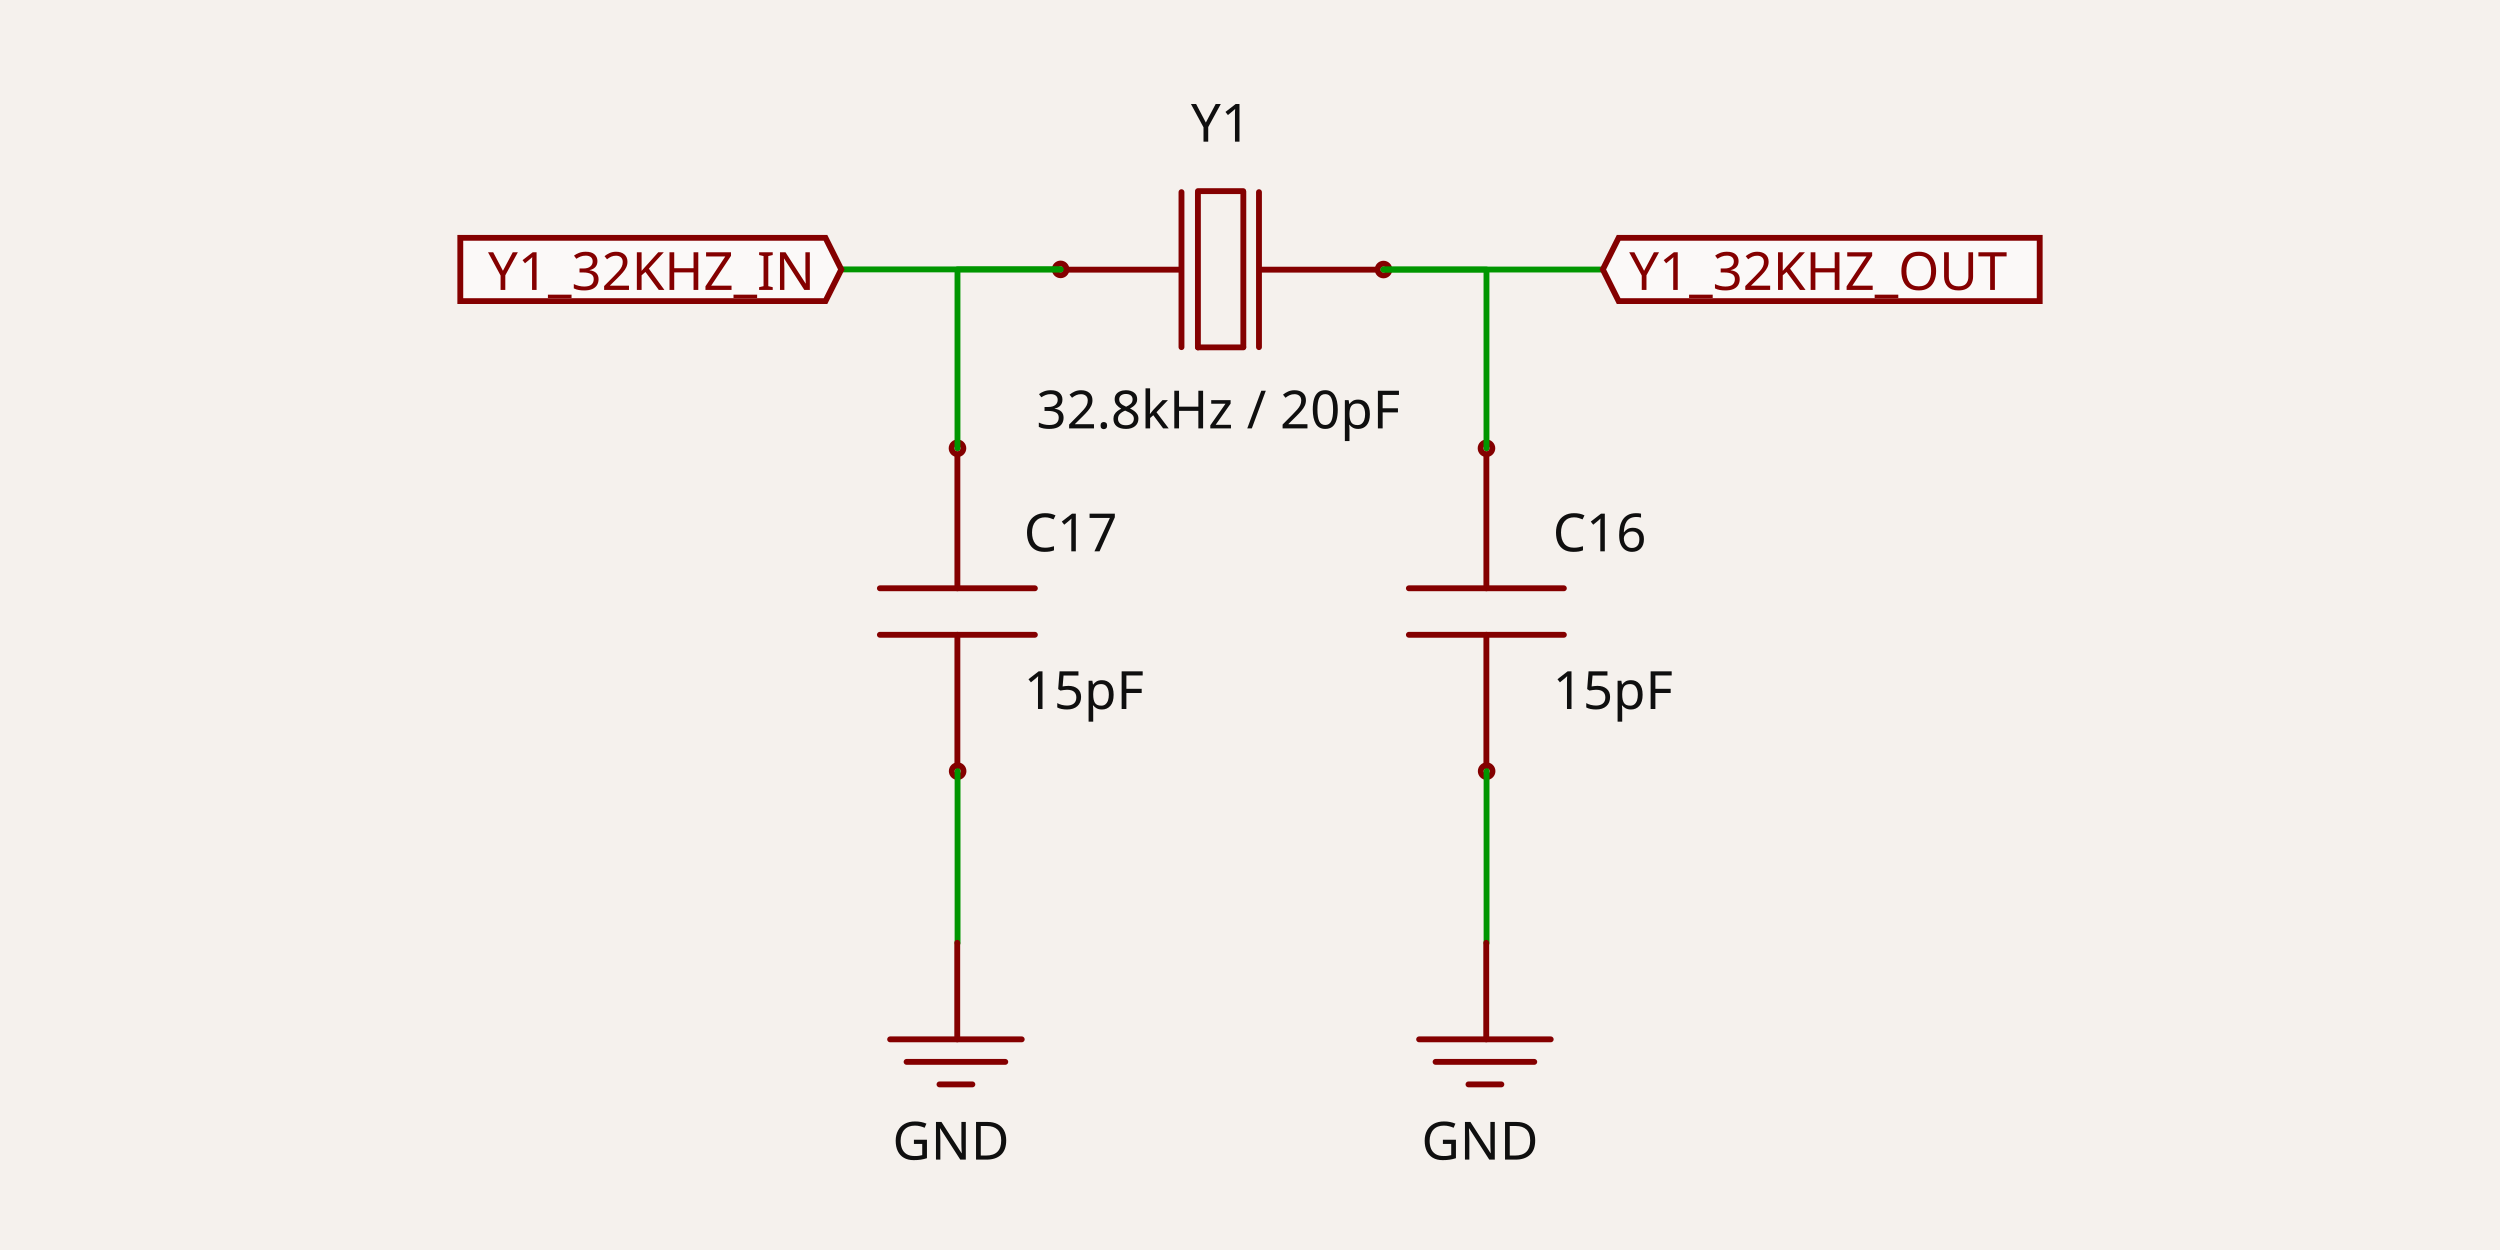
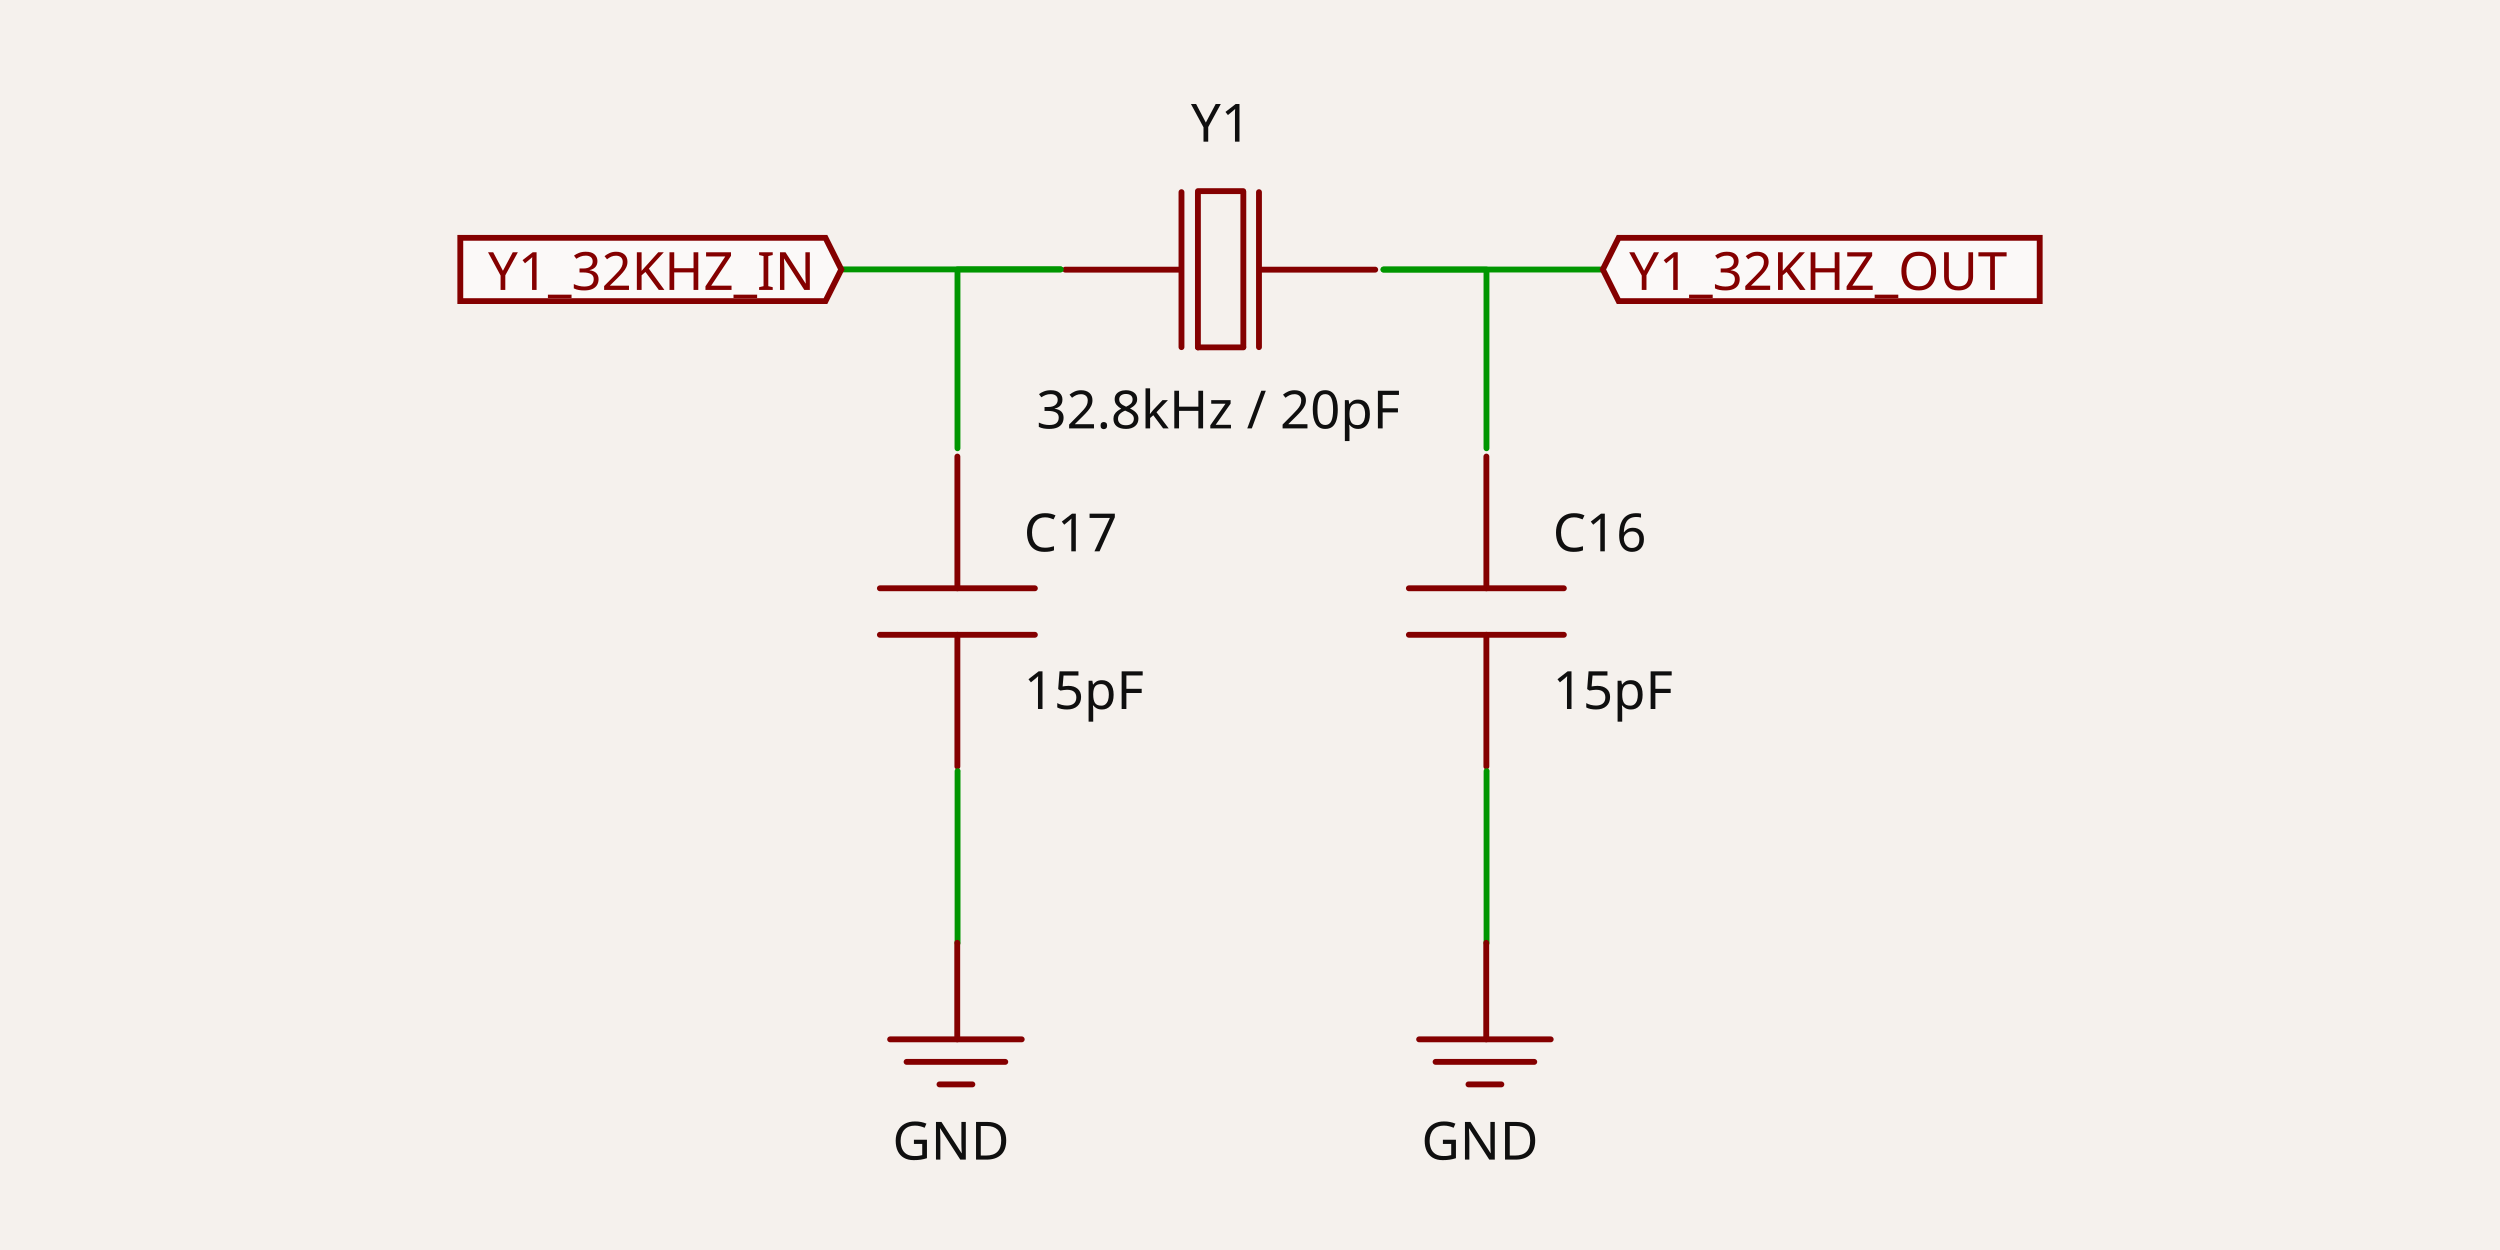
- <svg xmlns="http://www.w3.org/2000/svg" width="1200" height="600" style="background-color: rgb(245, 241, 237)" data-real-to-screen-transform="matrix(140.5895659376,0,0,-140.5895659376,586.5877554096,129.3436237918)">
+ <svg xmlns="http://www.w3.org/2000/svg" width="1200" height="600" style="background-color: rgb(245, 241, 237)" data-real-to-screen-transform="matrix(140.5895659376,0,0,-140.5895659376,586.5877554096,129.3436237918)" data-software-used-string="@tscircuit/core@0.0.532">
  <style>
              .boundary { fill: rgb(245, 241, 237); }
              .schematic-boundary { fill: none; stroke: #fff; }
              .component { fill: none; stroke: rgb(132, 0, 0); }
              .chip { fill: rgb(255, 255, 194); stroke: rgb(132, 0, 0); }
              .component-pin { fill: none; stroke: rgb(132, 0, 0); }
              .trace:hover {
                filter: invert(1);
              }
              .trace:hover .trace-crossing-outline {
                opacity: 0;
              }
              .trace:hover .trace-junction {
                filter: invert(1);
              }
              .text { font-family: sans-serif; fill: rgb(0, 150, 0); }
              .pin-number { fill: rgb(169, 0, 0); }
              .port-label { fill: rgb(0, 100, 100); }
              .component-name { fill: rgb(0, 100, 100); }
            </style>
  <rect class="boundary" x="0" y="0" width="1200" height="600" />
  <g data-circuit-json-type="schematic_component" data-schematic-component-id="schematic_component_0">
    <rect class="component-overlay" x="511.317" y="91.741" width="148.791" height="75.017" fill="transparent" />
    <path d="M 660.107 129.432 L 605.211 129.432" stroke="rgb(132, 0, 0)" fill="none" stroke-width="2.812px" stroke-linecap="round" />
    <path d="M 566.535 129.432 L 511.317 129.432" stroke="rgb(132, 0, 0)" fill="none" stroke-width="2.812px" stroke-linecap="round" />
    <path d="M 604.311 166.63 L 604.311 92.234" stroke="rgb(132, 0, 0)" fill="none" stroke-width="2.812px" stroke-linecap="round" />
    <path d="M 596.799 166.528 L 596.799 92.133" stroke="rgb(132, 0, 0)" fill="none" stroke-width="2.812px" stroke-linecap="round" />
    <path d="M 567.113 166.63 L 567.113 92.234" stroke="rgb(132, 0, 0)" fill="none" stroke-width="2.812px" stroke-linecap="round" />
    <path d="M 574.997 166.758 L 574.997 92.363" stroke="rgb(132, 0, 0)" fill="none" stroke-width="2.812px" stroke-linecap="round" />
    <path d="M 596.785 166.736 L 575.08 166.736" stroke="rgb(132, 0, 0)" fill="none" stroke-width="2.812px" stroke-linecap="round" />
    <path d="M 596.728 91.741 L 575.023 91.741" stroke="rgb(132, 0, 0)" fill="none" stroke-width="2.812px" stroke-linecap="round" />
    <text x="584.779" y="185.998" fill="rgb(15, 15, 15)" font-family="sans-serif" text-anchor="middle" dominant-baseline="hanging" font-size="25.306px">32.8kHz / 20pF</text>
    <text x="586.046" y="68.007" fill="rgb(15, 15, 15)" font-family="sans-serif" text-anchor="middle" dominant-baseline="auto" font-size="25.306px">Y1</text>
-     <circle cx="509.093" cy="129.305" r="2.812px" stroke-width="2.812px" fill="none" stroke="rgb(132, 0, 0)" />
-     <circle cx="664.082" cy="129.382" r="2.812px" stroke-width="2.812px" fill="none" stroke="rgb(132, 0, 0)" />
  </g>
  <g data-circuit-json-type="schematic_component" data-schematic-component-id="schematic_component_1">
    <rect class="component-overlay" x="676.26" y="219.143" width="74.395" height="148.791" fill="transparent" />
    <path d="M 713.458 219.143 L 713.458 282.379" stroke="rgb(132, 0, 0)" fill="none" stroke-width="2.812px" stroke-linecap="round" />
    <path d="M 713.458 304.697 L 713.458 367.933" stroke="rgb(132, 0, 0)" fill="none" stroke-width="2.812px" stroke-linecap="round" />
    <path d="M 676.26 282.379 L 750.656 282.379" stroke="rgb(132, 0, 0)" fill="none" stroke-width="2.812px" stroke-linecap="round" />
    <path d="M 676.26 304.697 L 750.656 304.697" stroke="rgb(132, 0, 0)" fill="none" stroke-width="2.812px" stroke-linecap="round" />
    <text x="745.335" y="264.65" fill="rgb(15, 15, 15)" font-family="sans-serif" text-anchor="start" dominant-baseline="auto" font-size="25.306px">C16</text>
    <text x="745.335" y="320.674" fill="rgb(15, 15, 15)" font-family="sans-serif" text-anchor="start" dominant-baseline="hanging" font-size="25.306px">15pF</text>
-     <circle cx="713.585" cy="370.157" r="2.812px" stroke-width="2.812px" fill="none" stroke="rgb(132, 0, 0)" />
-     <circle cx="713.508" cy="215.168" r="2.812px" stroke-width="2.812px" fill="none" stroke="rgb(132, 0, 0)" />
  </g>
  <g data-circuit-json-type="schematic_component" data-schematic-component-id="schematic_component_2">
    <rect class="component-overlay" x="422.343" y="219.143" width="74.395" height="148.791" fill="transparent" />
    <path d="M 459.541 219.143 L 459.541 282.379" stroke="rgb(132, 0, 0)" fill="none" stroke-width="2.812px" stroke-linecap="round" />
    <path d="M 459.541 304.697 L 459.541 367.933" stroke="rgb(132, 0, 0)" fill="none" stroke-width="2.812px" stroke-linecap="round" />
    <path d="M 422.343 282.379 L 496.738 282.379" stroke="rgb(132, 0, 0)" fill="none" stroke-width="2.812px" stroke-linecap="round" />
    <path d="M 422.343 304.697 L 496.738 304.697" stroke="rgb(132, 0, 0)" fill="none" stroke-width="2.812px" stroke-linecap="round" />
    <text x="491.418" y="264.65" fill="rgb(15, 15, 15)" font-family="sans-serif" text-anchor="start" dominant-baseline="auto" font-size="25.306px">C17</text>
    <text x="491.418" y="320.674" fill="rgb(15, 15, 15)" font-family="sans-serif" text-anchor="start" dominant-baseline="hanging" font-size="25.306px">15pF</text>
-     <circle cx="459.668" cy="370.157" r="2.812px" stroke-width="2.812px" fill="none" stroke="rgb(132, 0, 0)" />
-     <circle cx="459.591" cy="215.168" r="2.812px" stroke-width="2.812px" fill="none" stroke="rgb(132, 0, 0)" />
  </g>
  <g class="trace" data-circuit-json-type="schematic_trace" data-schematic-trace-id="schematic_trace_0">
    <path d="M 713.508 215.168 L 713.508 129.382 L 664.082 129.382" class="trace-invisible-hover-outline" stroke="rgb(0, 150, 0)" fill="none" stroke-width="22.494px" stroke-linecap="round" opacity="0" stroke-linejoin="round" />
    <path d="M 713.508 215.168 L 713.508 129.382 L 664.082 129.382" stroke="rgb(0, 150, 0)" fill="none" stroke-width="2.812px" stroke-linecap="round" stroke-linejoin="round" />
  </g>
  <g class="trace" data-circuit-json-type="schematic_trace" data-schematic-trace-id="schematic_trace_1">
    <path d="M 459.591 215.168 L 459.591 129.305 L 509.093 129.305" class="trace-invisible-hover-outline" stroke="rgb(0, 150, 0)" fill="none" stroke-width="22.494px" stroke-linecap="round" opacity="0" stroke-linejoin="round" />
    <path d="M 459.591 215.168 L 459.591 129.305 L 509.093 129.305" stroke="rgb(0, 150, 0)" fill="none" stroke-width="2.812px" stroke-linecap="round" stroke-linejoin="round" />
  </g>
  <g class="trace" data-circuit-json-type="schematic_trace" data-schematic-trace-id="schematic_trace_2">
    <path d="M 664.082 129.382 L 769.354 129.382 L 769.354 129.344" class="trace-invisible-hover-outline" stroke="rgb(0, 150, 0)" fill="none" stroke-width="22.494px" stroke-linecap="round" opacity="0" stroke-linejoin="round" />
    <path d="M 664.082 129.382 L 769.354 129.382 L 769.354 129.344" stroke="rgb(0, 150, 0)" fill="none" stroke-width="2.812px" stroke-linecap="round" stroke-linejoin="round" />
  </g>
  <g class="trace" data-circuit-json-type="schematic_trace" data-schematic-trace-id="schematic_trace_3">
    <path d="M 509.093 129.305 L 403.821 129.305 L 403.821 129.344" class="trace-invisible-hover-outline" stroke="rgb(0, 150, 0)" fill="none" stroke-width="22.494px" stroke-linecap="round" opacity="0" stroke-linejoin="round" />
    <path d="M 509.093 129.305 L 403.821 129.305 L 403.821 129.344" stroke="rgb(0, 150, 0)" fill="none" stroke-width="2.812px" stroke-linecap="round" stroke-linejoin="round" />
  </g>
  <g class="trace" data-circuit-json-type="schematic_trace" data-schematic-trace-id="schematic_trace_4">
    <path d="M 713.585 370.157 L 713.546 370.157 L 713.546 452.7" class="trace-invisible-hover-outline" stroke="rgb(0, 150, 0)" fill="none" stroke-width="22.494px" stroke-linecap="round" opacity="0" stroke-linejoin="round" />
    <path d="M 713.585 370.157 L 713.546 370.157 L 713.546 452.7" stroke="rgb(0, 150, 0)" fill="none" stroke-width="2.812px" stroke-linecap="round" stroke-linejoin="round" />
  </g>
  <g class="trace" data-circuit-json-type="schematic_trace" data-schematic-trace-id="schematic_trace_5">
    <path d="M 459.668 370.157 L 459.629 370.157 L 459.629 452.7" class="trace-invisible-hover-outline" stroke="rgb(0, 150, 0)" fill="none" stroke-width="22.494px" stroke-linecap="round" opacity="0" stroke-linejoin="round" />
    <path d="M 459.668 370.157 L 459.629 370.157 L 459.629 452.7" stroke="rgb(0, 150, 0)" fill="none" stroke-width="2.812px" stroke-linecap="round" stroke-linejoin="round" />
  </g>
  <path class="net-label" d="     M 769.354,129.344     L 776.946,114.16     L 979.058,114.16     L 979.058,144.527     L 776.946,144.527     Z   " fill="rgba(255, 255, 255, 0.6)" stroke="rgb(132, 0, 0)" stroke-width="2.812px" />
  <text class="net-label-text" x="782.007" y="129.344" fill="rgb(132, 0, 0)" text-anchor="start" dominant-baseline="central" font-family="sans-serif" font-variant-numeric="tabular-nums" font-size="25.306px" transform="">Y1_32KHZ_OUT</text>
  <path class="net-label" d="     M 403.821,129.344     L 396.229,144.527     L 220.942,144.527     L 220.942,114.16     L 396.229,114.16     Z   " fill="rgba(255, 255, 255, 0.6)" stroke="rgb(132, 0, 0)" stroke-width="2.812px" />
  <text class="net-label-text" x="391.168" y="129.344" fill="rgb(132, 0, 0)" text-anchor="end" dominant-baseline="central" font-family="sans-serif" font-variant-numeric="tabular-nums" font-size="25.306px" transform="">Y1_32KHZ_IN</text>
  <rect class="component-overlay" x="681.177" y="452.547" width="63.17" height="67.965" fill="transparent" />
  <path d="M 713.394 452.547 L 713.394 498.89" stroke="rgb(132, 0, 0)" fill="none" stroke-width="2.812px" stroke-linecap="round" />
  <path d="M 681.177 498.886 L 744.347 498.886" stroke="rgb(132, 0, 0)" fill="none" stroke-width="2.812px" stroke-linecap="round" />
  <path d="M 689.073 509.699 L 736.451 509.699" stroke="rgb(132, 0, 0)" fill="none" stroke-width="2.812px" stroke-linecap="round" />
  <path d="M 704.866 520.512 L 720.658 520.512" stroke="rgb(132, 0, 0)" fill="none" stroke-width="2.812px" stroke-linecap="round" />
  <text x="710.366" y="536.98" fill="rgb(15, 15, 15)" font-family="sans-serif" text-anchor="middle" dominant-baseline="hanging" font-size="25.306px">GND</text>
  <rect class="component-overlay" x="427.26" y="452.547" width="63.17" height="67.965" fill="transparent" />
  <path d="M 459.476 452.547 L 459.476 498.89" stroke="rgb(132, 0, 0)" fill="none" stroke-width="2.812px" stroke-linecap="round" />
  <path d="M 427.26 498.886 L 490.43 498.886" stroke="rgb(132, 0, 0)" fill="none" stroke-width="2.812px" stroke-linecap="round" />
  <path d="M 435.156 509.699 L 482.533 509.699" stroke="rgb(132, 0, 0)" fill="none" stroke-width="2.812px" stroke-linecap="round" />
  <path d="M 450.948 520.512 L 466.741 520.512" stroke="rgb(132, 0, 0)" fill="none" stroke-width="2.812px" stroke-linecap="round" />
  <text x="456.449" y="536.98" fill="rgb(15, 15, 15)" font-family="sans-serif" text-anchor="middle" dominant-baseline="hanging" font-size="25.306px">GND</text>
</svg>
